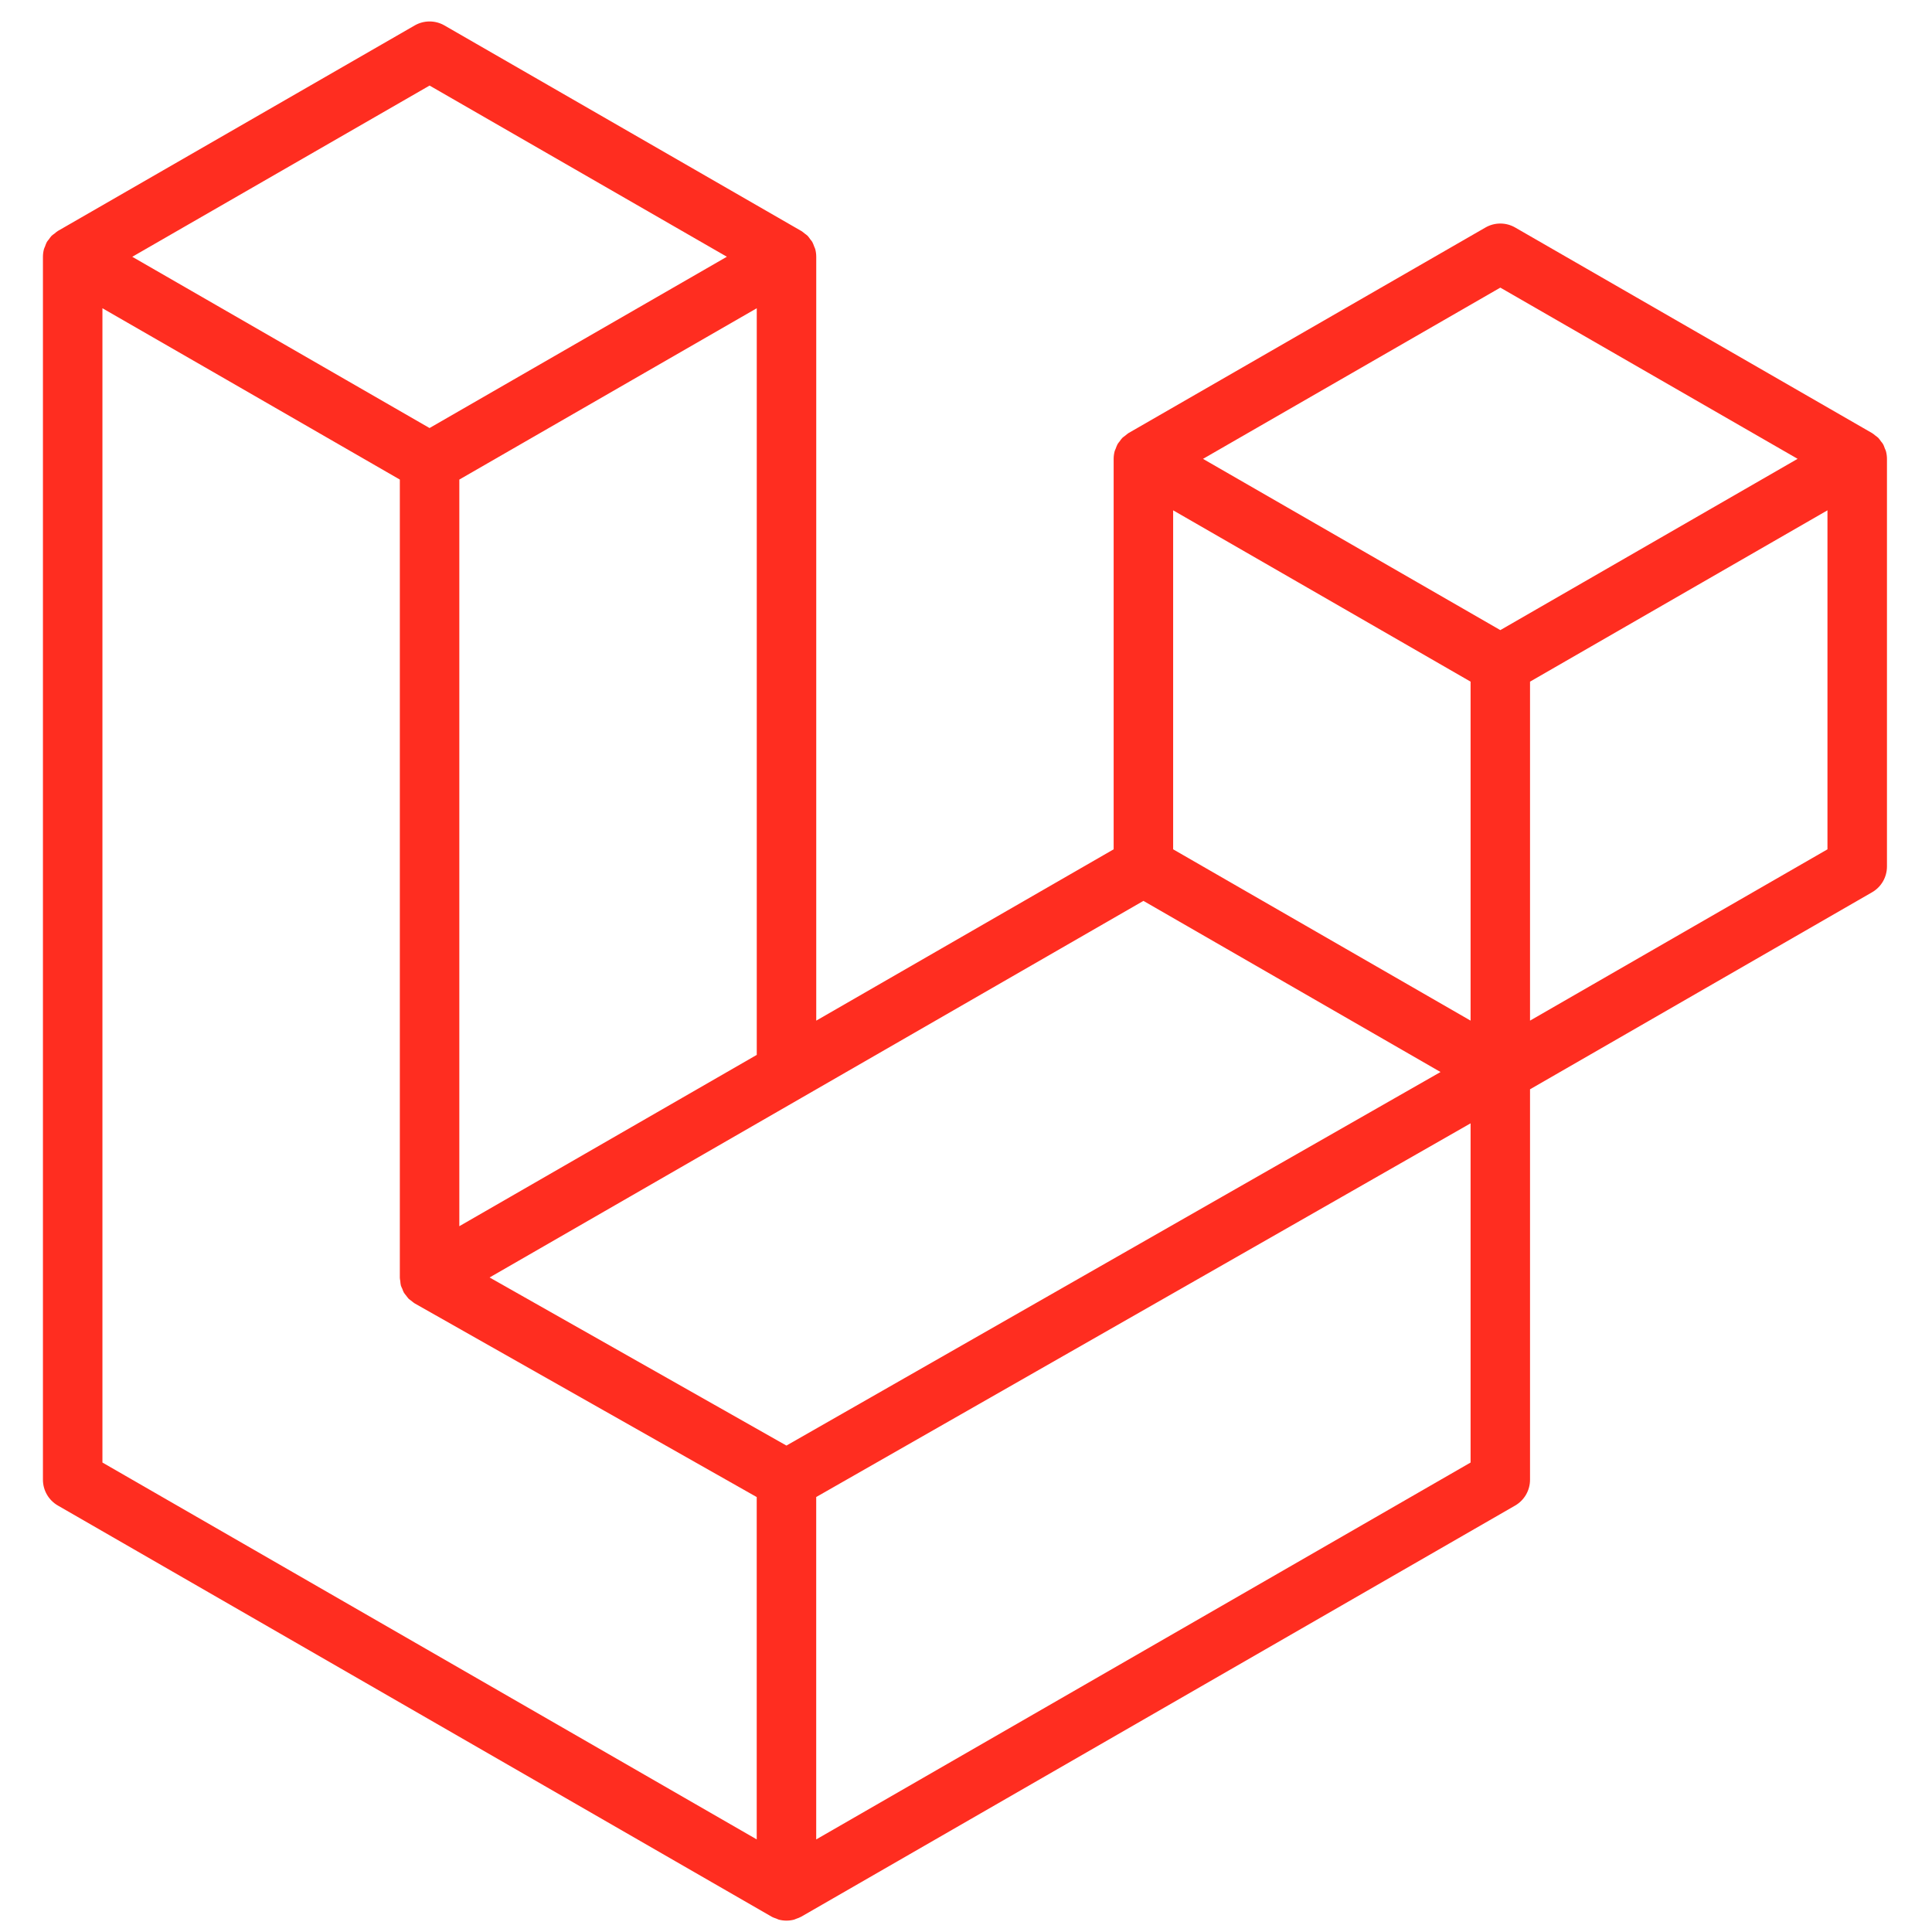
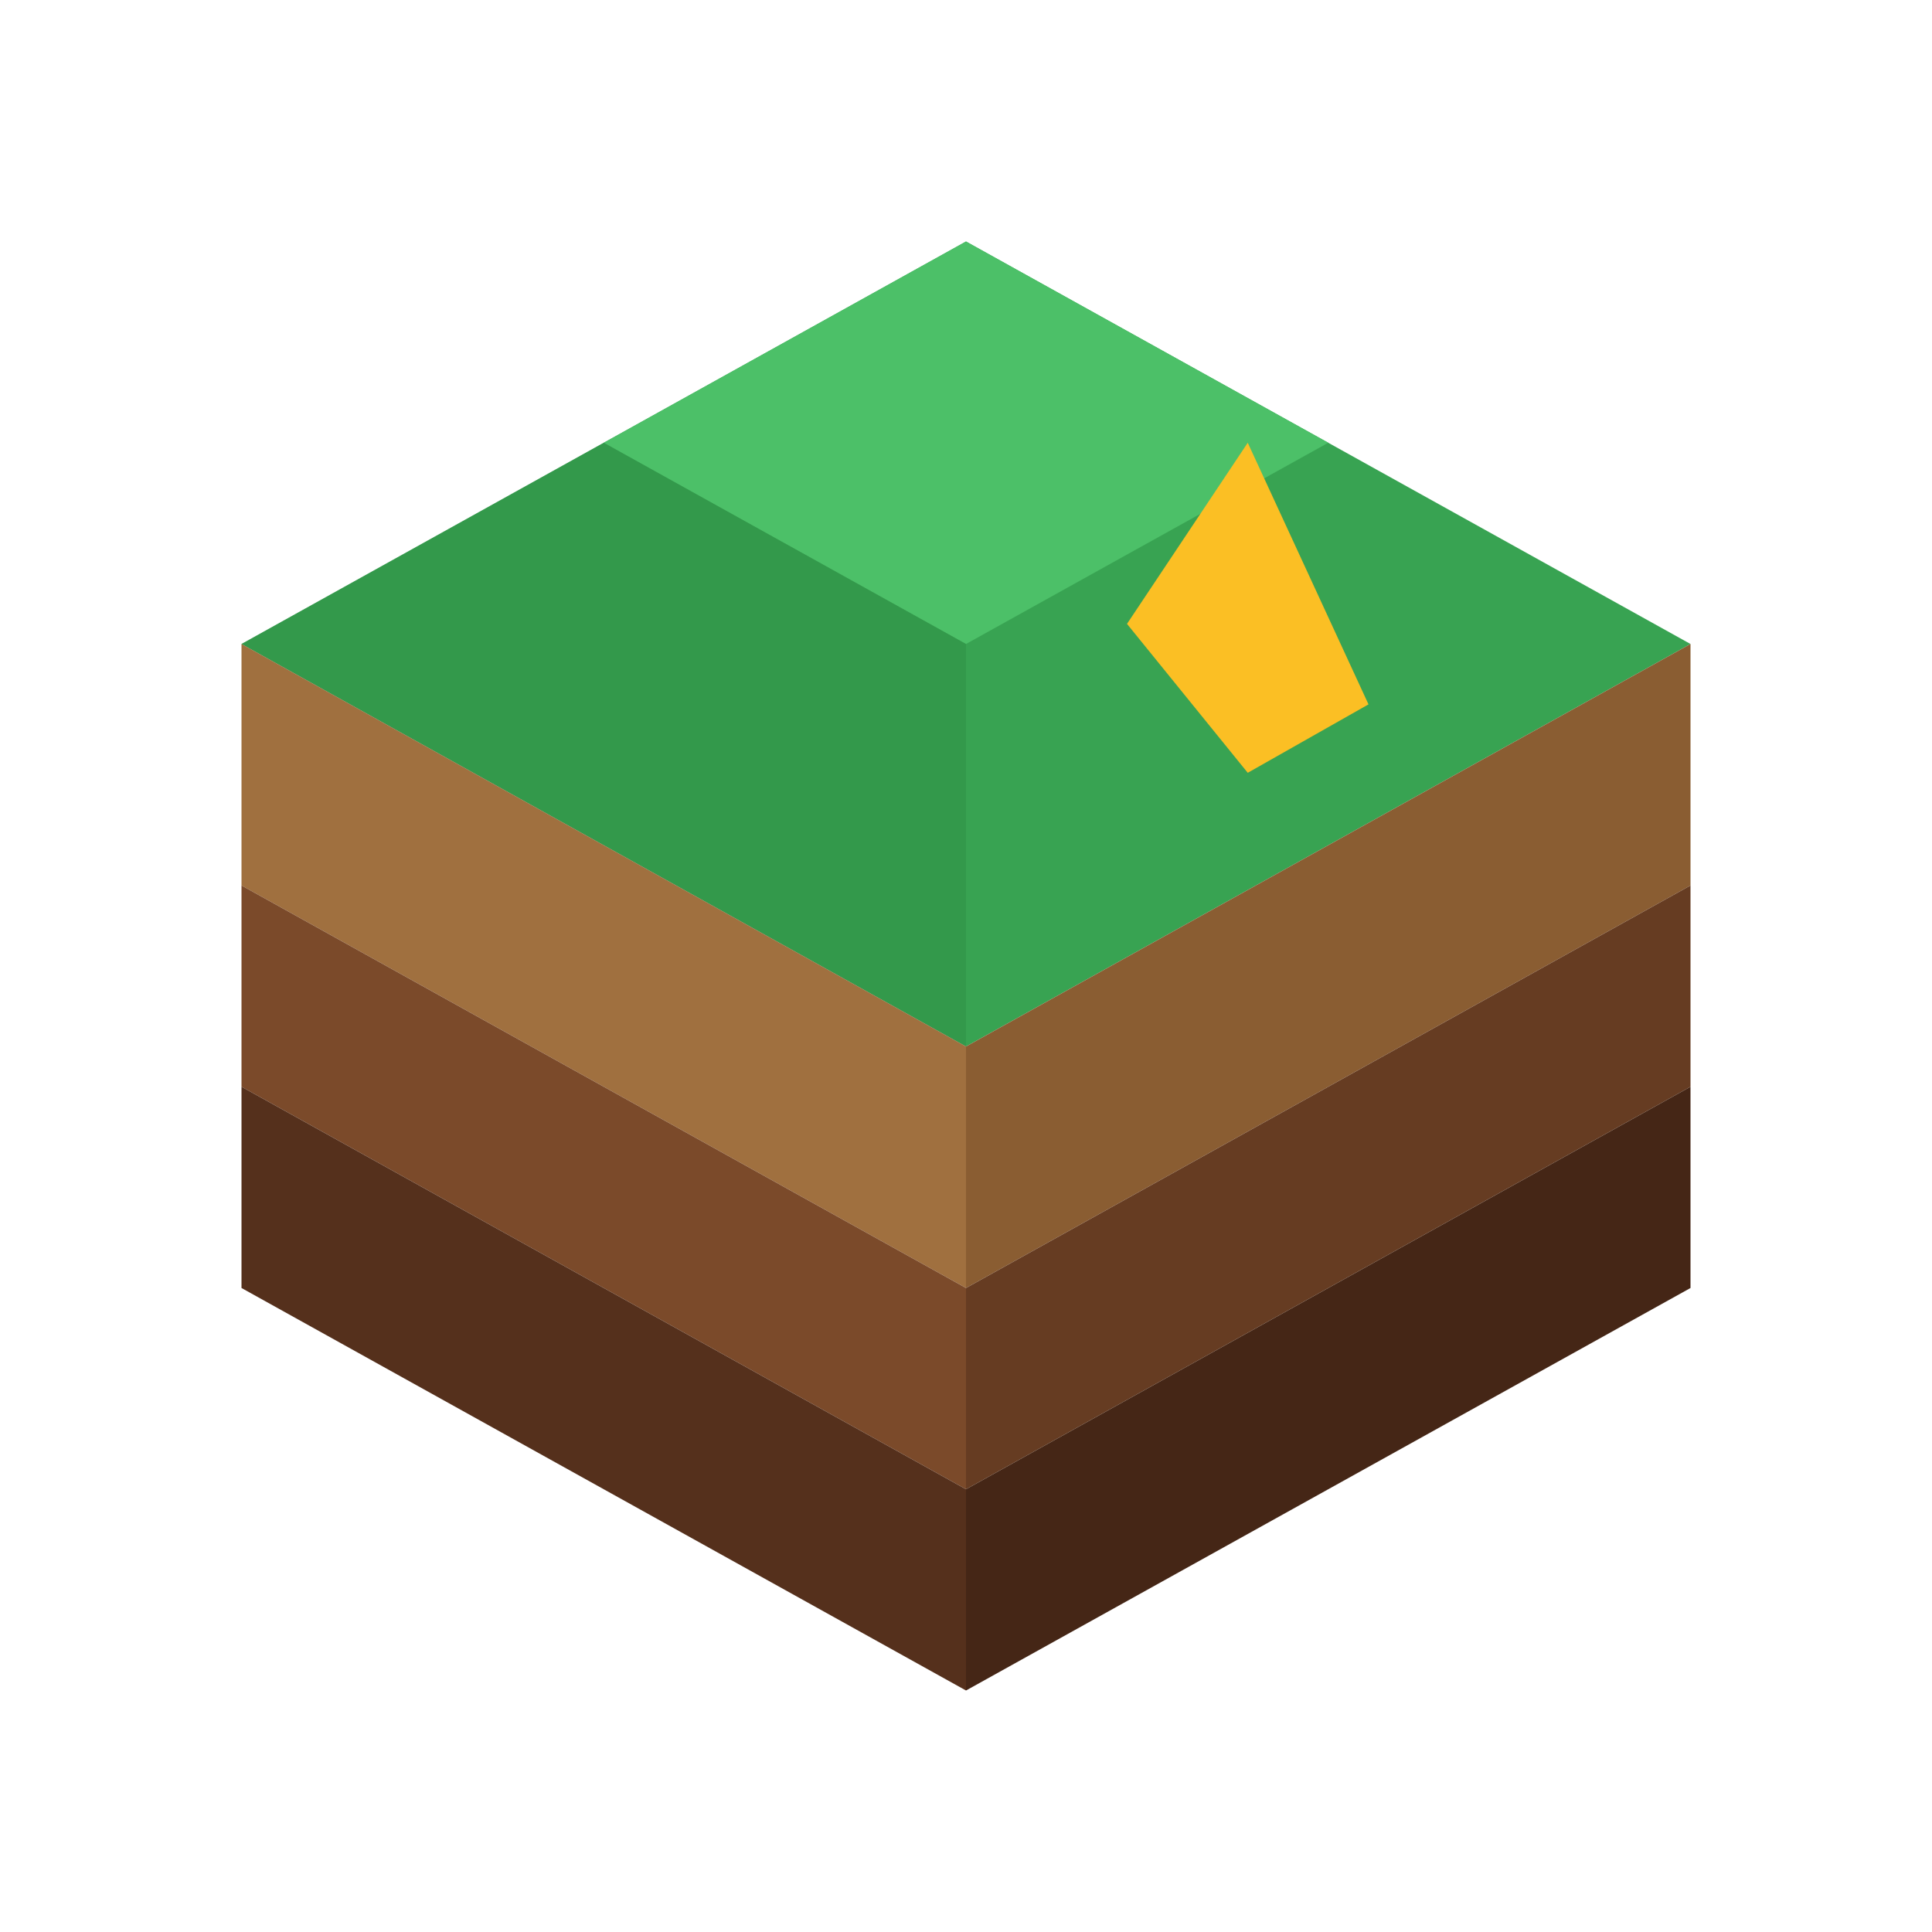
- <svg xmlns="http://www.w3.org/2000/svg" width="166" height="166" viewBox="0 0 166 166" fill="none">
-   <path fill-rule="evenodd" clip-rule="evenodd" d="M162.041 38.759C162.099 38.977 162.129 39.201 162.13 39.426V74.452C162.13 74.902 162.011 75.344 161.786 75.733C161.561 76.122 161.237 76.444 160.847 76.668L131.462 93.594V127.141C131.462 128.054 130.977 128.897 130.186 129.357L68.847 164.683C68.707 164.763 68.554 164.814 68.401 164.868C68.343 164.887 68.289 164.922 68.228 164.938C67.8 165.051 67.349 165.051 66.92 164.938C66.85 164.919 66.786 164.881 66.719 164.855C66.579 164.804 66.432 164.76 66.298 164.683L4.972 129.357C4.583 129.133 4.259 128.81 4.034 128.421C3.808 128.032 3.69 127.591 3.689 127.141L3.689 22.063C3.689 21.834 3.721 21.61 3.779 21.393C3.798 21.32 3.843 21.253 3.868 21.179C3.916 21.045 3.961 20.908 4.031 20.783C4.079 20.7 4.149 20.633 4.206 20.557C4.28 20.454 4.347 20.349 4.433 20.26C4.506 20.186 4.602 20.132 4.685 20.068C4.778 19.992 4.861 19.909 4.966 19.848L35.633 2.185C36.022 1.961 36.462 1.844 36.91 1.844C37.358 1.844 37.798 1.961 38.186 2.185L68.851 19.848H68.857C68.959 19.912 69.045 19.992 69.138 20.065C69.221 20.129 69.313 20.186 69.387 20.257C69.476 20.349 69.54 20.454 69.616 20.557C69.671 20.633 69.744 20.7 69.789 20.783C69.862 20.911 69.904 21.045 69.955 21.179C69.98 21.253 70.025 21.32 70.044 21.396C70.103 21.614 70.133 21.838 70.133 22.063V87.694L95.686 72.974V39.423C95.686 39.2 95.718 38.973 95.775 38.759C95.798 38.683 95.839 38.615 95.865 38.542C95.916 38.408 95.96 38.271 96.031 38.146C96.079 38.063 96.149 37.996 96.203 37.92C96.279 37.818 96.343 37.712 96.433 37.623C96.506 37.549 96.599 37.495 96.681 37.431C96.777 37.355 96.86 37.272 96.962 37.211L127.633 19.548C128.021 19.324 128.461 19.206 128.91 19.206C129.358 19.206 129.798 19.324 130.186 19.548L160.85 37.211C160.959 37.275 161.042 37.355 161.137 37.428C161.217 37.492 161.31 37.549 161.383 37.62C161.473 37.712 161.536 37.818 161.613 37.92C161.67 37.996 161.741 38.063 161.785 38.146C161.859 38.271 161.9 38.408 161.951 38.542C161.98 38.615 162.021 38.683 162.041 38.759ZM157.018 72.974V43.848L146.287 50.028L131.462 58.568V87.694L157.021 72.974H157.018ZM126.354 125.663V96.518L111.771 104.85L70.13 128.626V158.046L126.354 125.663ZM8.801 26.485V125.663L65.018 158.043V128.629L35.649 112L35.64 111.994L35.627 111.988C35.528 111.93 35.445 111.847 35.353 111.777C35.273 111.713 35.18 111.662 35.11 111.592L35.104 111.582C35.021 111.502 34.963 111.403 34.893 111.314C34.829 111.228 34.753 111.154 34.702 111.065L34.699 111.055C34.641 110.96 34.606 110.845 34.565 110.736C34.523 110.64 34.469 110.551 34.443 110.449C34.411 110.328 34.405 110.197 34.392 110.072C34.379 109.976 34.354 109.881 34.354 109.785V109.778V41.205L19.532 32.662L8.801 26.485ZM36.913 7.35L11.364 22.063L36.907 36.777L62.453 22.06L36.907 7.35H36.913ZM50.2 99.174L65.022 90.637V26.485L54.291 32.665L39.466 41.205V105.357L50.2 99.174ZM128.91 24.713L103.363 39.426L128.91 54.14L154.453 39.423L128.91 24.713ZM126.354 58.568L111.529 50.028L100.798 43.848V72.974L115.619 81.511L126.354 87.694V58.568ZM67.571 124.205L105.042 102.803L123.772 92.109L98.245 77.405L68.854 94.334L42.066 109.762L67.571 124.205Z" fill="#FF2D20" />
+ <svg xmlns="http://www.w3.org/2000/svg" viewBox="0 0 48 48">
+   <path d="M24 6 42 16 24 26 6 16Z" fill="#38a352" />
+   <path d="M24 6 33 11 24 16 15 11Z" fill="#4cc068" />
+   <path d="M15 11 24 16 24 26 6 16Z" fill="#2f8f46" opacity=".55" />
+   <path d="M6 16 24 26v6L6 22Z" fill="#a0703f" />
+   <path d="M6 22 24 32v5L6 27Z" fill="#7b4a2a" />
+   <path d="M6 27 24 37v5L6 32Z" fill="#55301c" />
+   <path d="M42 16 24 26v6l18-10Z" fill="#8a5d32" />
+   <path d="M42 22 24 32v5l18-10Z" fill="#663c22" />
+   <path d="M42 27 24 37v5l18-10Z" fill="#452616" />
+   <path d="M28 15.5 31 11l3 6.5-3 1.7Z" fill="#fbbf24" />
</svg>
